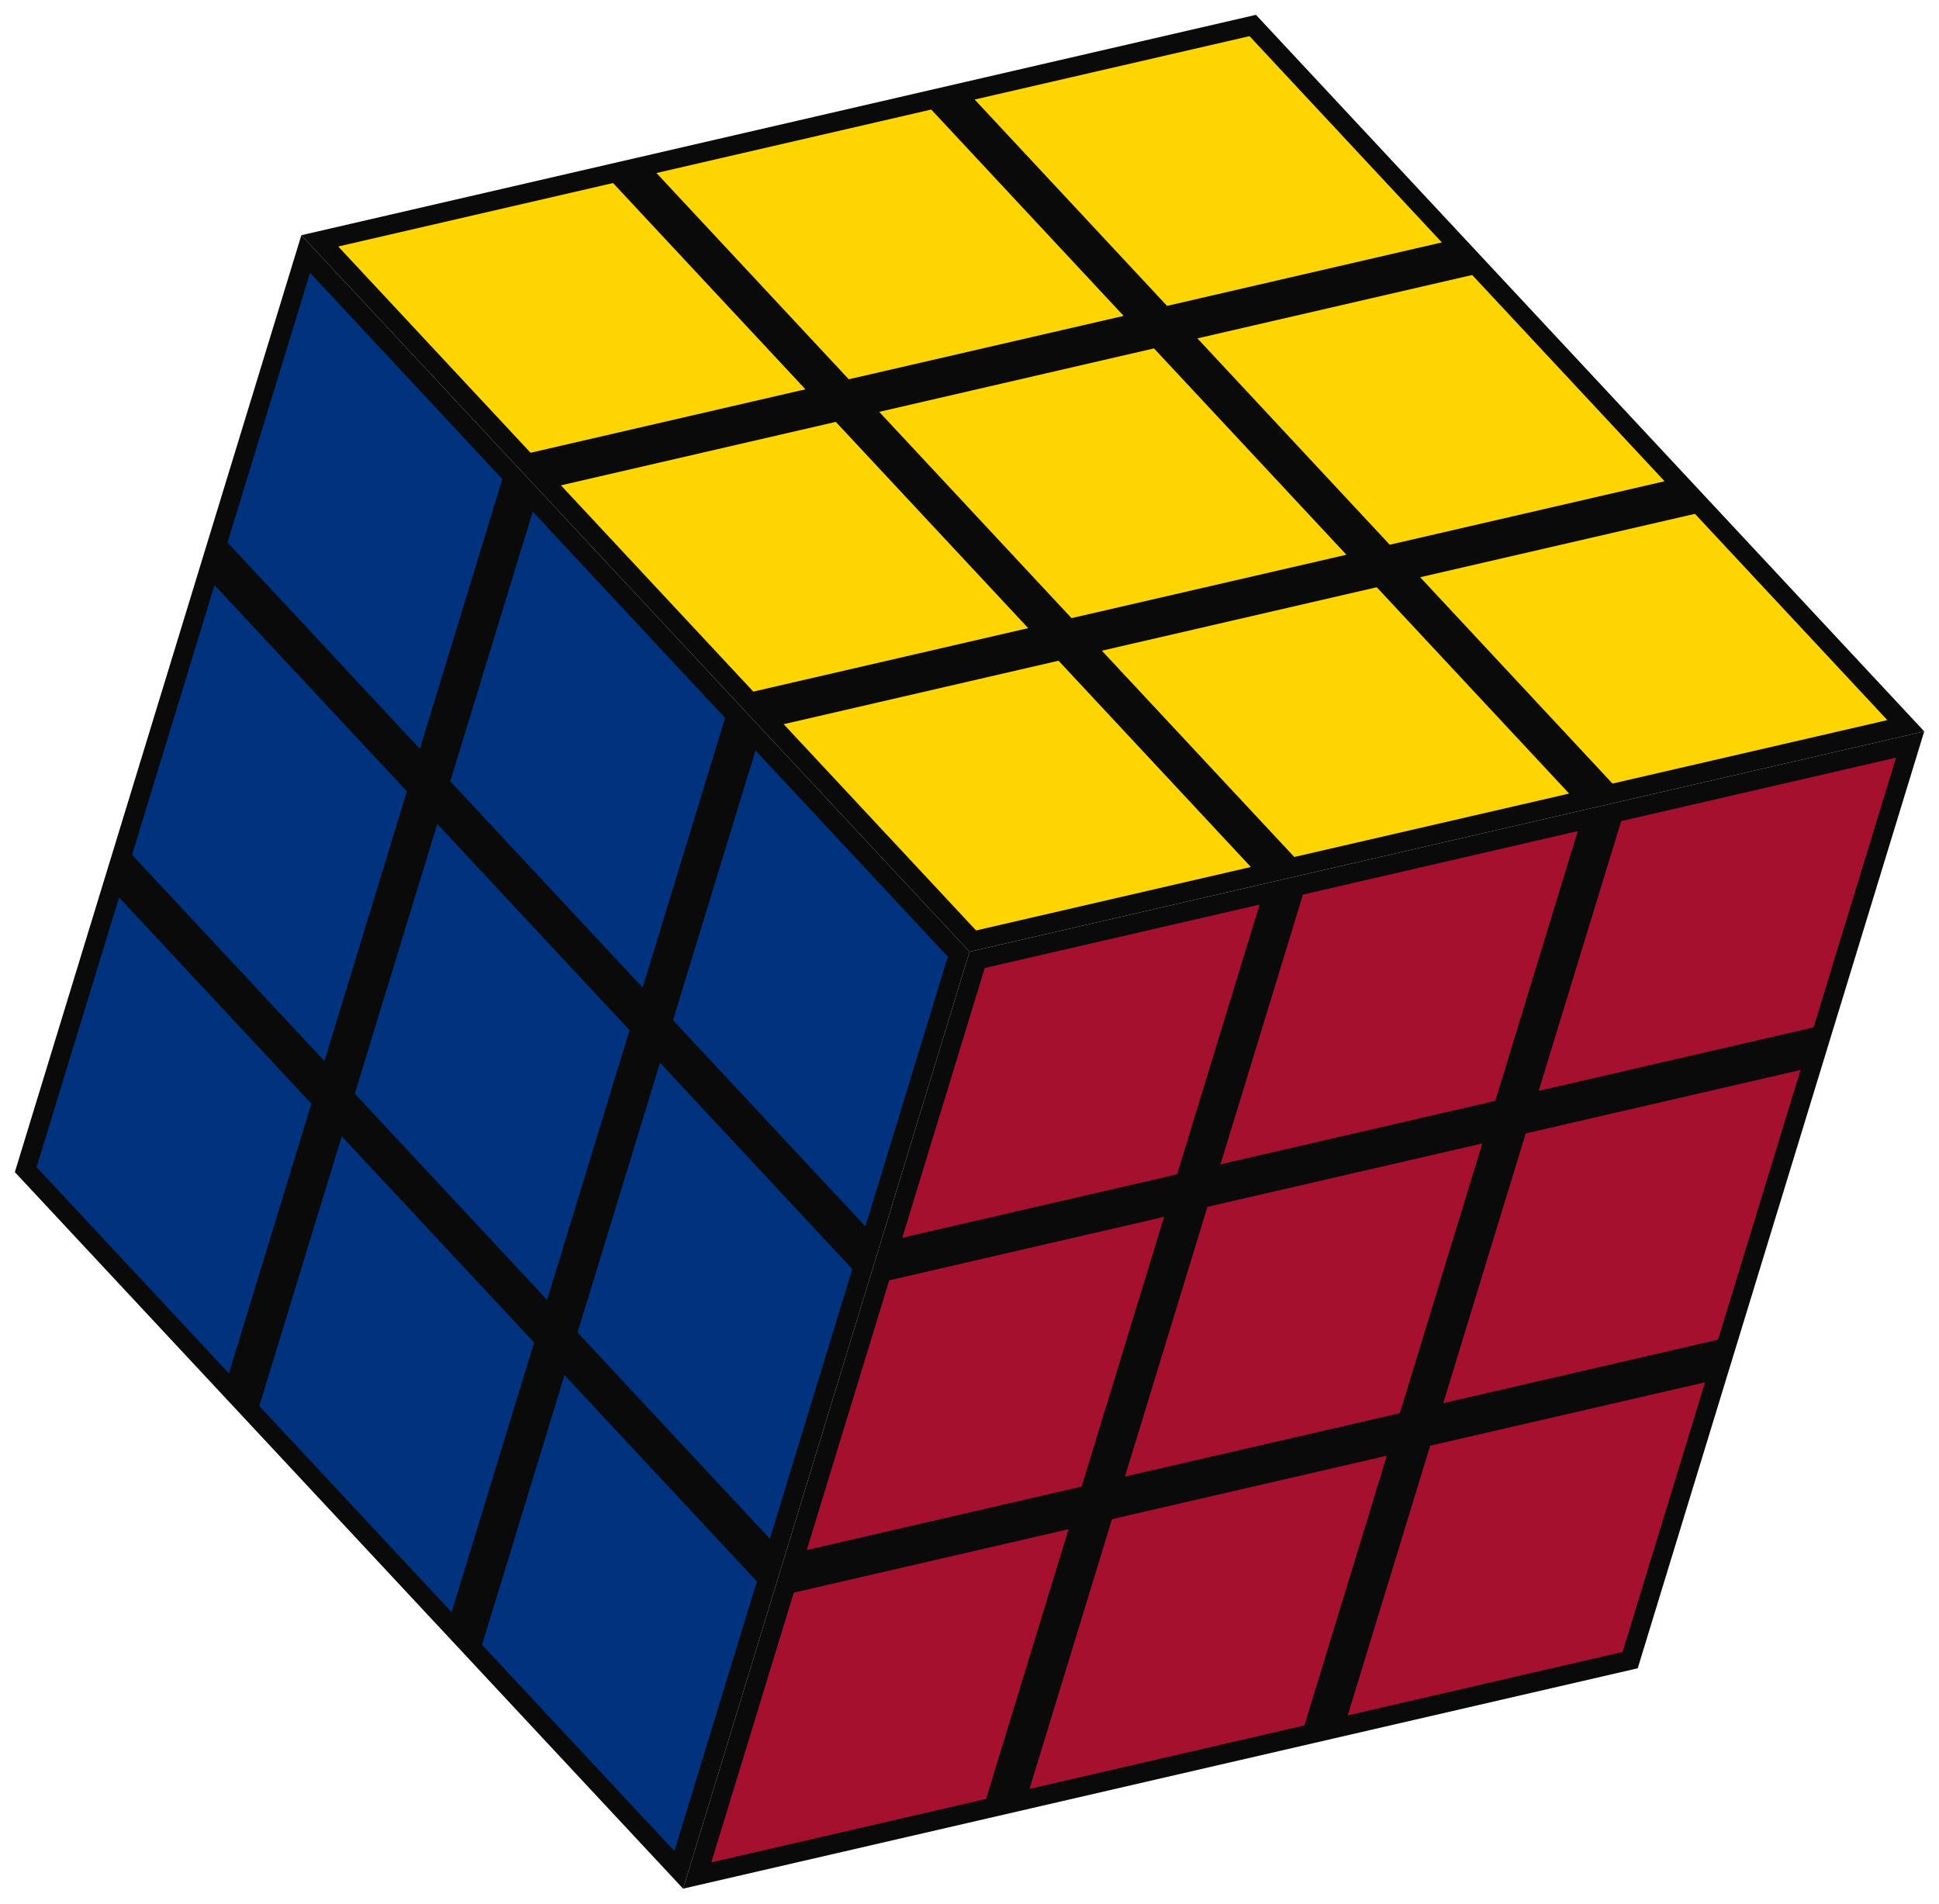
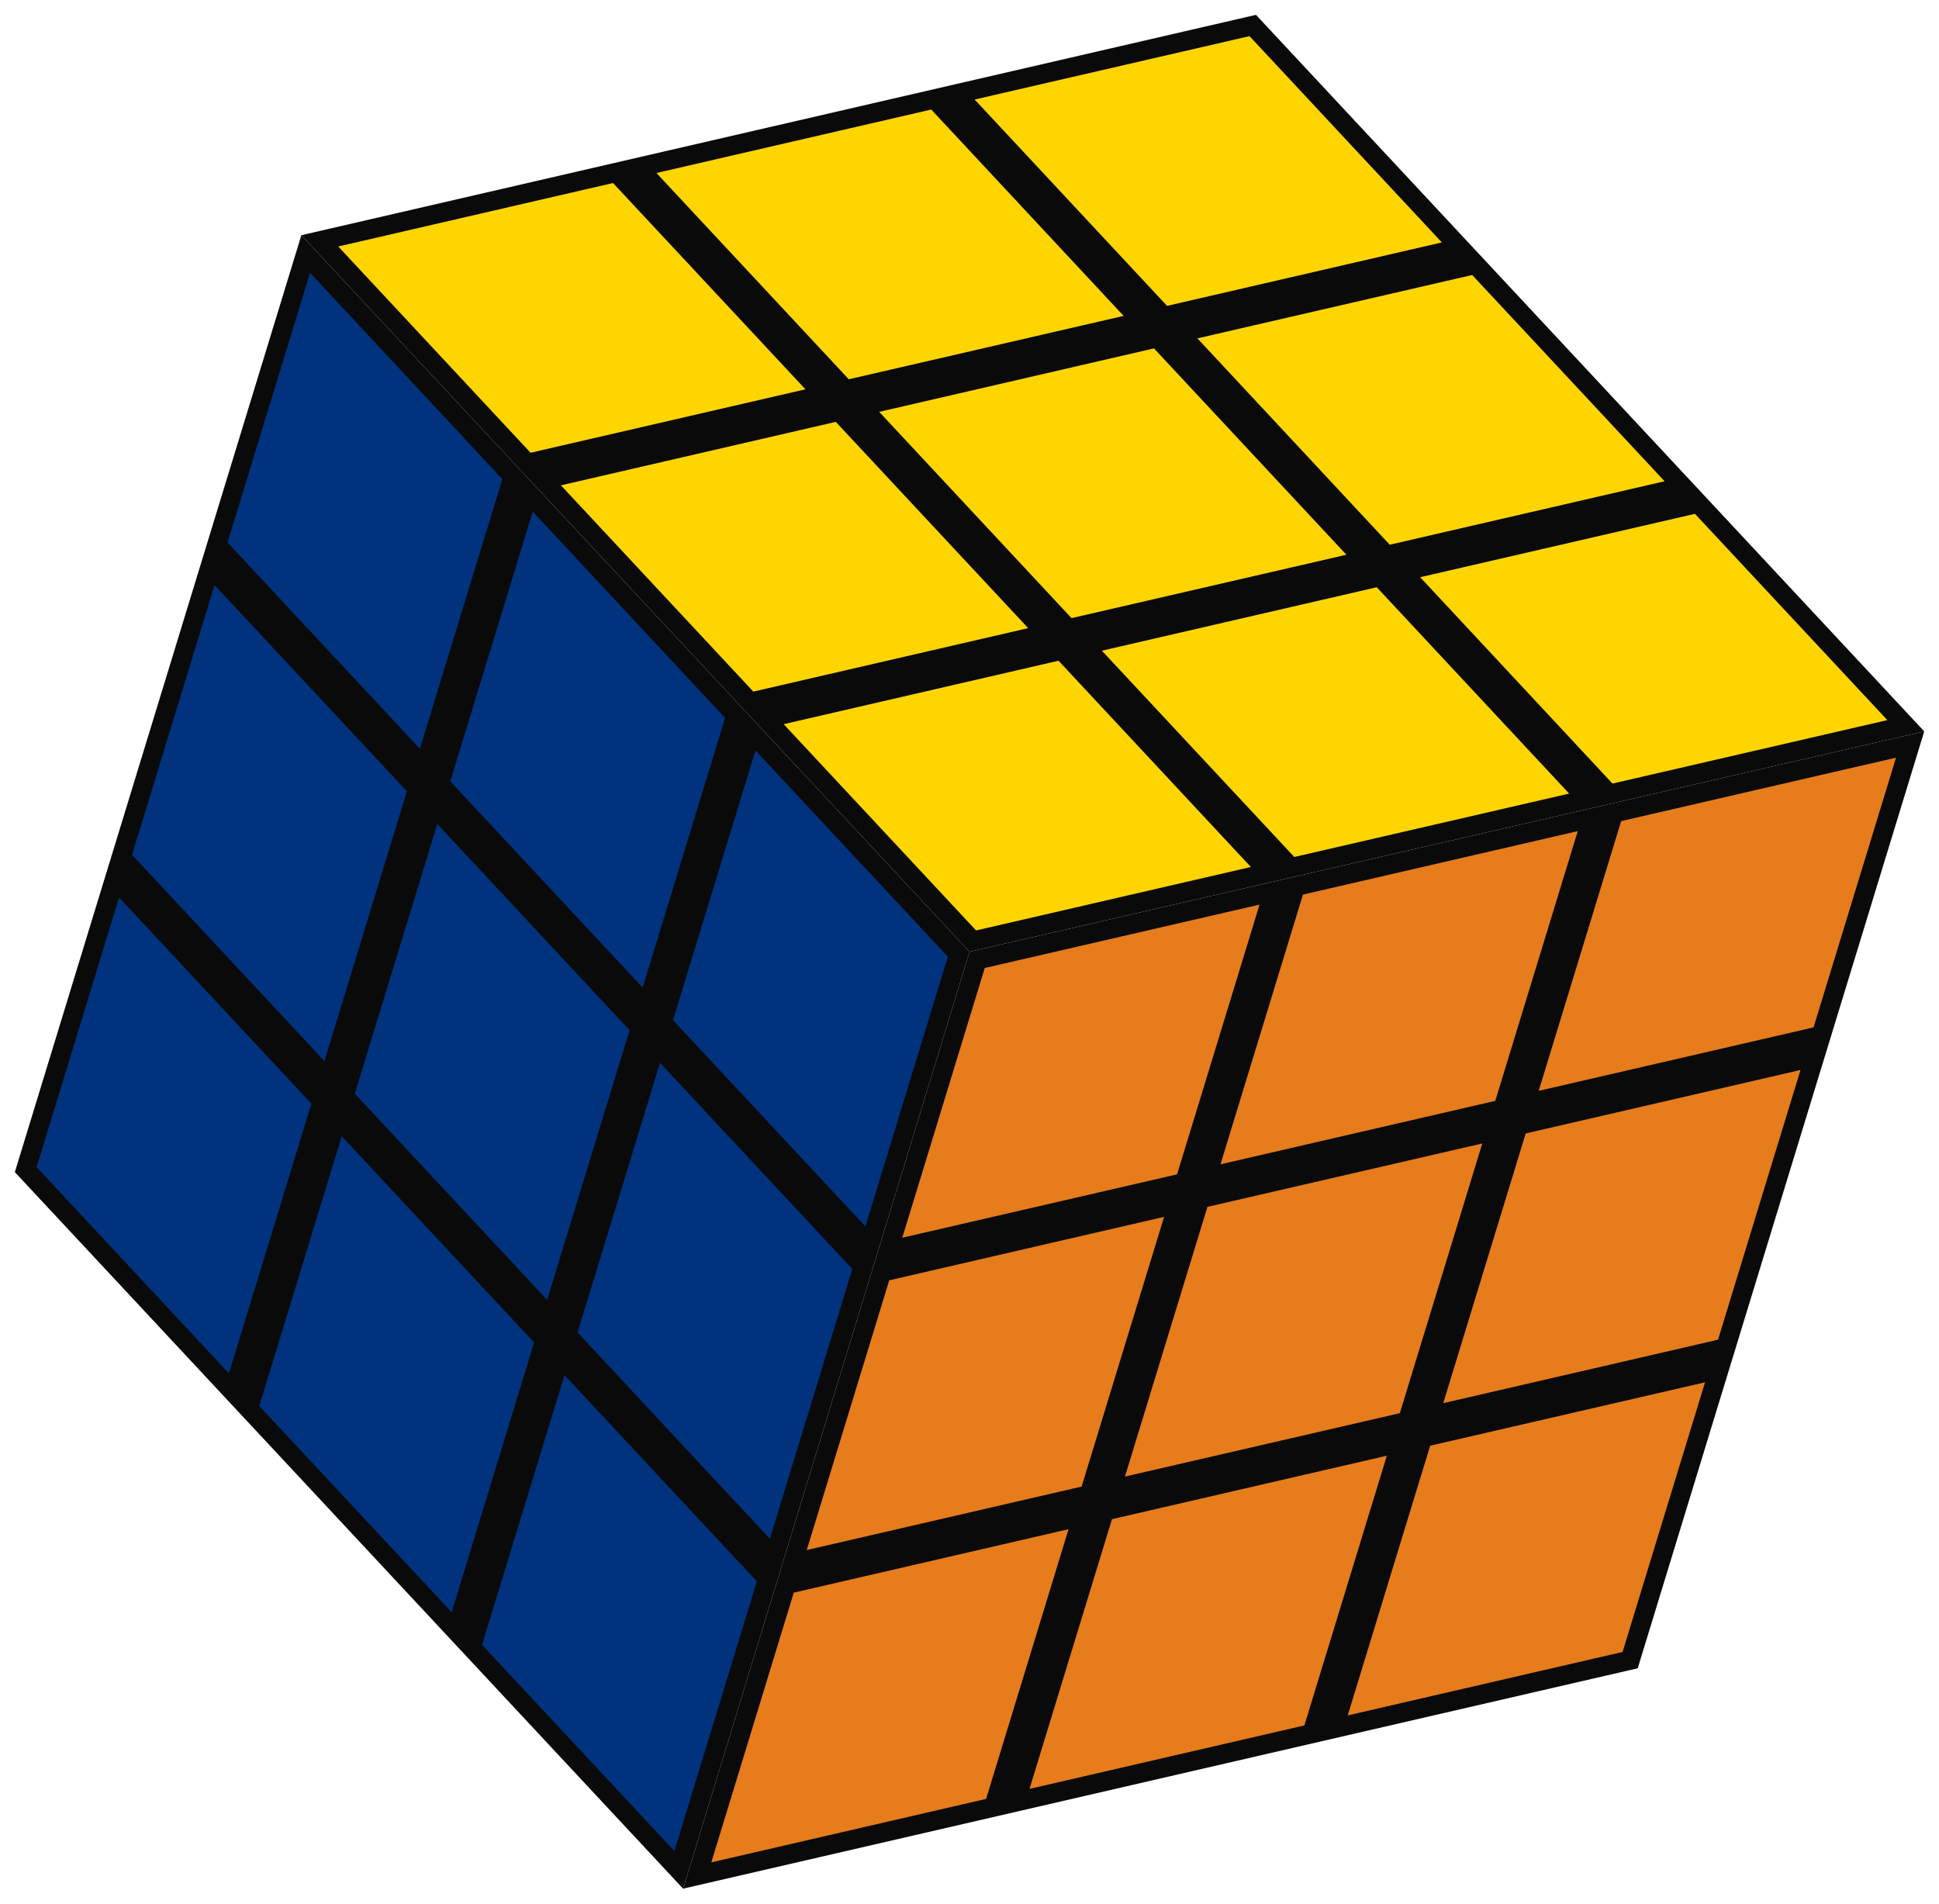
<svg xmlns="http://www.w3.org/2000/svg" width="261.23" height="256.46" viewBox="-130.62 3.77 261.23 256.46" role="img" aria-label="Cubo de Rubik (favicon)">
  <polygon points="38.59,5.77 128.62,102.31 0.00,132.00 -90.02,35.46" fill="#0a0a0a" />
  <polygon points="37.72,8.64 63.63,36.43 26.61,44.98 0.69,17.18" fill="#ffd500" />
  <polygon points="-5.16,18.53 20.76,46.33 -16.27,54.87 -42.18,27.08" fill="#ffd500" />
  <polygon points="-48.03,28.43 -22.11,56.22 -59.14,64.77 -85.05,36.98" fill="#ffd500" />
  <polygon points="67.72,40.82 93.64,68.61 56.61,77.16 30.70,49.36" fill="#ffd500" />
  <polygon points="24.85,50.71 50.77,78.51 13.74,87.05 -12.17,59.26" fill="#ffd500" />
  <polygon points="-18.02,60.61 7.90,88.40 -29.13,96.95 -55.05,69.16" fill="#ffd500" />
  <polygon points="97.73,73.00 123.65,100.79 86.62,109.34 60.71,81.54" fill="#ffd500" />
  <polygon points="54.86,82.89 80.78,110.69 43.75,119.23 17.83,91.44" fill="#ffd500" />
  <polygon points="11.99,92.79 37.90,120.58 0.88,129.13 -25.04,101.34" fill="#ffd500" />
  <polygon points="-90.02,35.46 0.00,132.00 -38.59,258.23 -128.62,161.69" fill="#0a0a0a" />
  <polygon points="-88.85,40.52 -62.94,68.32 -74.05,104.66 -99.97,76.86" fill="#00327d" />
  <polygon points="-101.72,82.60 -75.80,110.39 -86.91,146.73 -112.83,118.94" fill="#00327d" />
  <polygon points="-114.58,124.68 -88.67,152.47 -99.78,188.81 -125.69,161.02" fill="#00327d" />
  <polygon points="-58.85,72.70 -32.93,100.50 -44.04,136.83 -69.96,109.04" fill="#00327d" />
  <polygon points="-71.71,114.78 -45.80,142.57 -56.91,178.91 -82.82,151.12" fill="#00327d" />
  <polygon points="-84.58,156.86 -58.66,184.65 -69.77,220.99 -95.69,193.20" fill="#00327d" />
  <polygon points="-28.84,104.88 -2.92,132.67 -14.03,169.01 -39.95,141.22" fill="#00327d" />
  <polygon points="-41.70,146.96 -15.79,174.75 -26.90,211.09 -52.81,183.30" fill="#00327d" />
  <polygon points="-54.57,189.04 -28.65,216.83 -39.76,253.17 -65.68,225.38" fill="#00327d" />
  <polygon points="128.62,102.31 0.00,132.00 -38.59,258.23 90.02,228.54" fill="#0a0a0a" />
-   <polygon points="124.82,105.85 87.79,114.40 76.68,150.74 113.71,142.19" fill="#a5102f" />
-   <polygon points="111.95,147.93 74.93,156.48 63.82,192.82 100.84,184.27" fill="#a5102f" />
-   <polygon points="99.09,190.01 62.06,198.55 50.95,234.89 87.98,226.34" fill="#a5102f" />
-   <polygon points="81.94,115.75 44.92,124.30 33.81,160.64 70.83,152.09" fill="#a5102f" />
-   <polygon points="69.08,157.83 32.05,166.37 20.94,202.71 57.97,194.17" fill="#a5102f" />
-   <polygon points="56.22,199.90 19.19,208.45 8.08,244.79 45.11,236.24" fill="#a5102f" />
-   <polygon points="39.07,125.65 2.05,134.19 -9.06,170.53 27.96,161.99" fill="#a5102f" />
-   <polygon points="26.21,167.72 -10.82,176.27 -21.93,212.61 15.10,204.06" fill="#a5102f" />
-   <polygon points="13.34,209.80 -23.68,218.35 -34.79,254.69 2.23,246.14" fill="#a5102f" />
+   <polygon points="124.82,105.85 87.79,114.40 76.68,150.74 113.71,142.19" fill="#e67c1c" />
+   <polygon points="111.95,147.93 74.93,156.48 63.82,192.82 100.84,184.27" fill="#e67c1c" />
+   <polygon points="99.09,190.01 62.06,198.55 50.95,234.89 87.98,226.34" fill="#e67c1c" />
+   <polygon points="81.94,115.75 44.92,124.30 33.81,160.64 70.83,152.09" fill="#e67c1c" />
+   <polygon points="69.08,157.83 32.05,166.37 20.94,202.71 57.97,194.17" fill="#e67c1c" />
+   <polygon points="56.22,199.90 19.19,208.45 8.08,244.79 45.11,236.24" fill="#e67c1c" />
+   <polygon points="39.07,125.65 2.05,134.19 -9.06,170.53 27.96,161.99" fill="#e67c1c" />
+   <polygon points="26.21,167.72 -10.82,176.27 -21.93,212.61 15.10,204.06" fill="#e67c1c" />
+   <polygon points="13.34,209.80 -23.68,218.35 -34.79,254.69 2.23,246.14" fill="#e67c1c" />
</svg>
